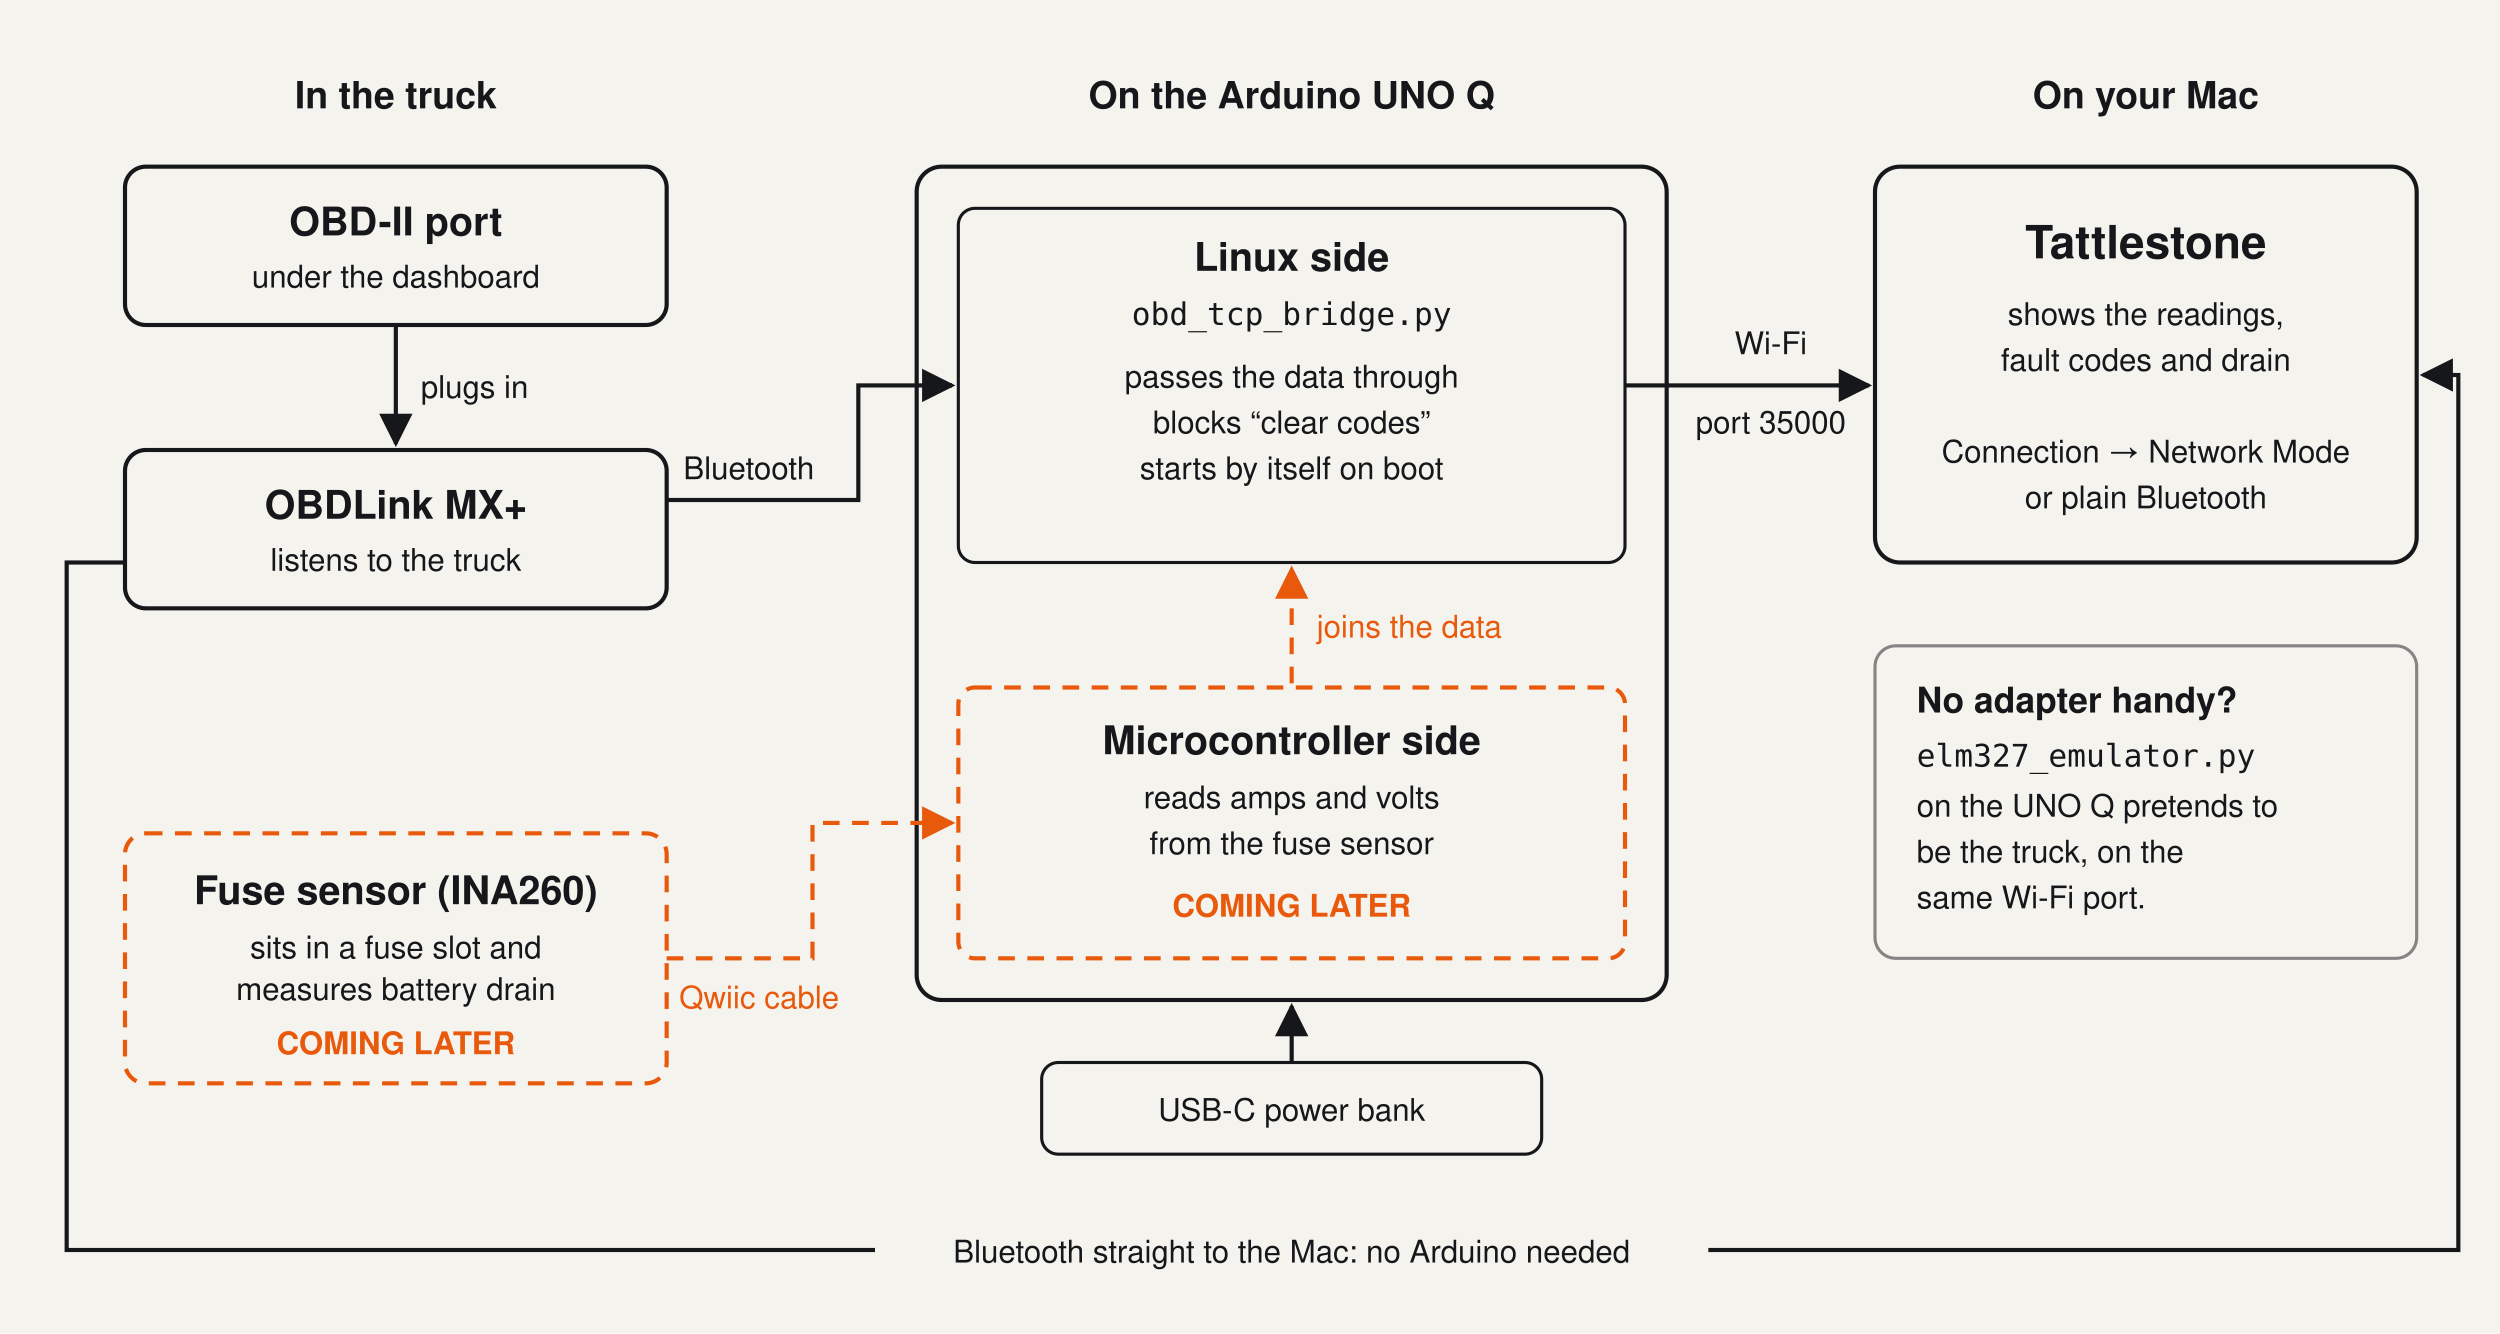
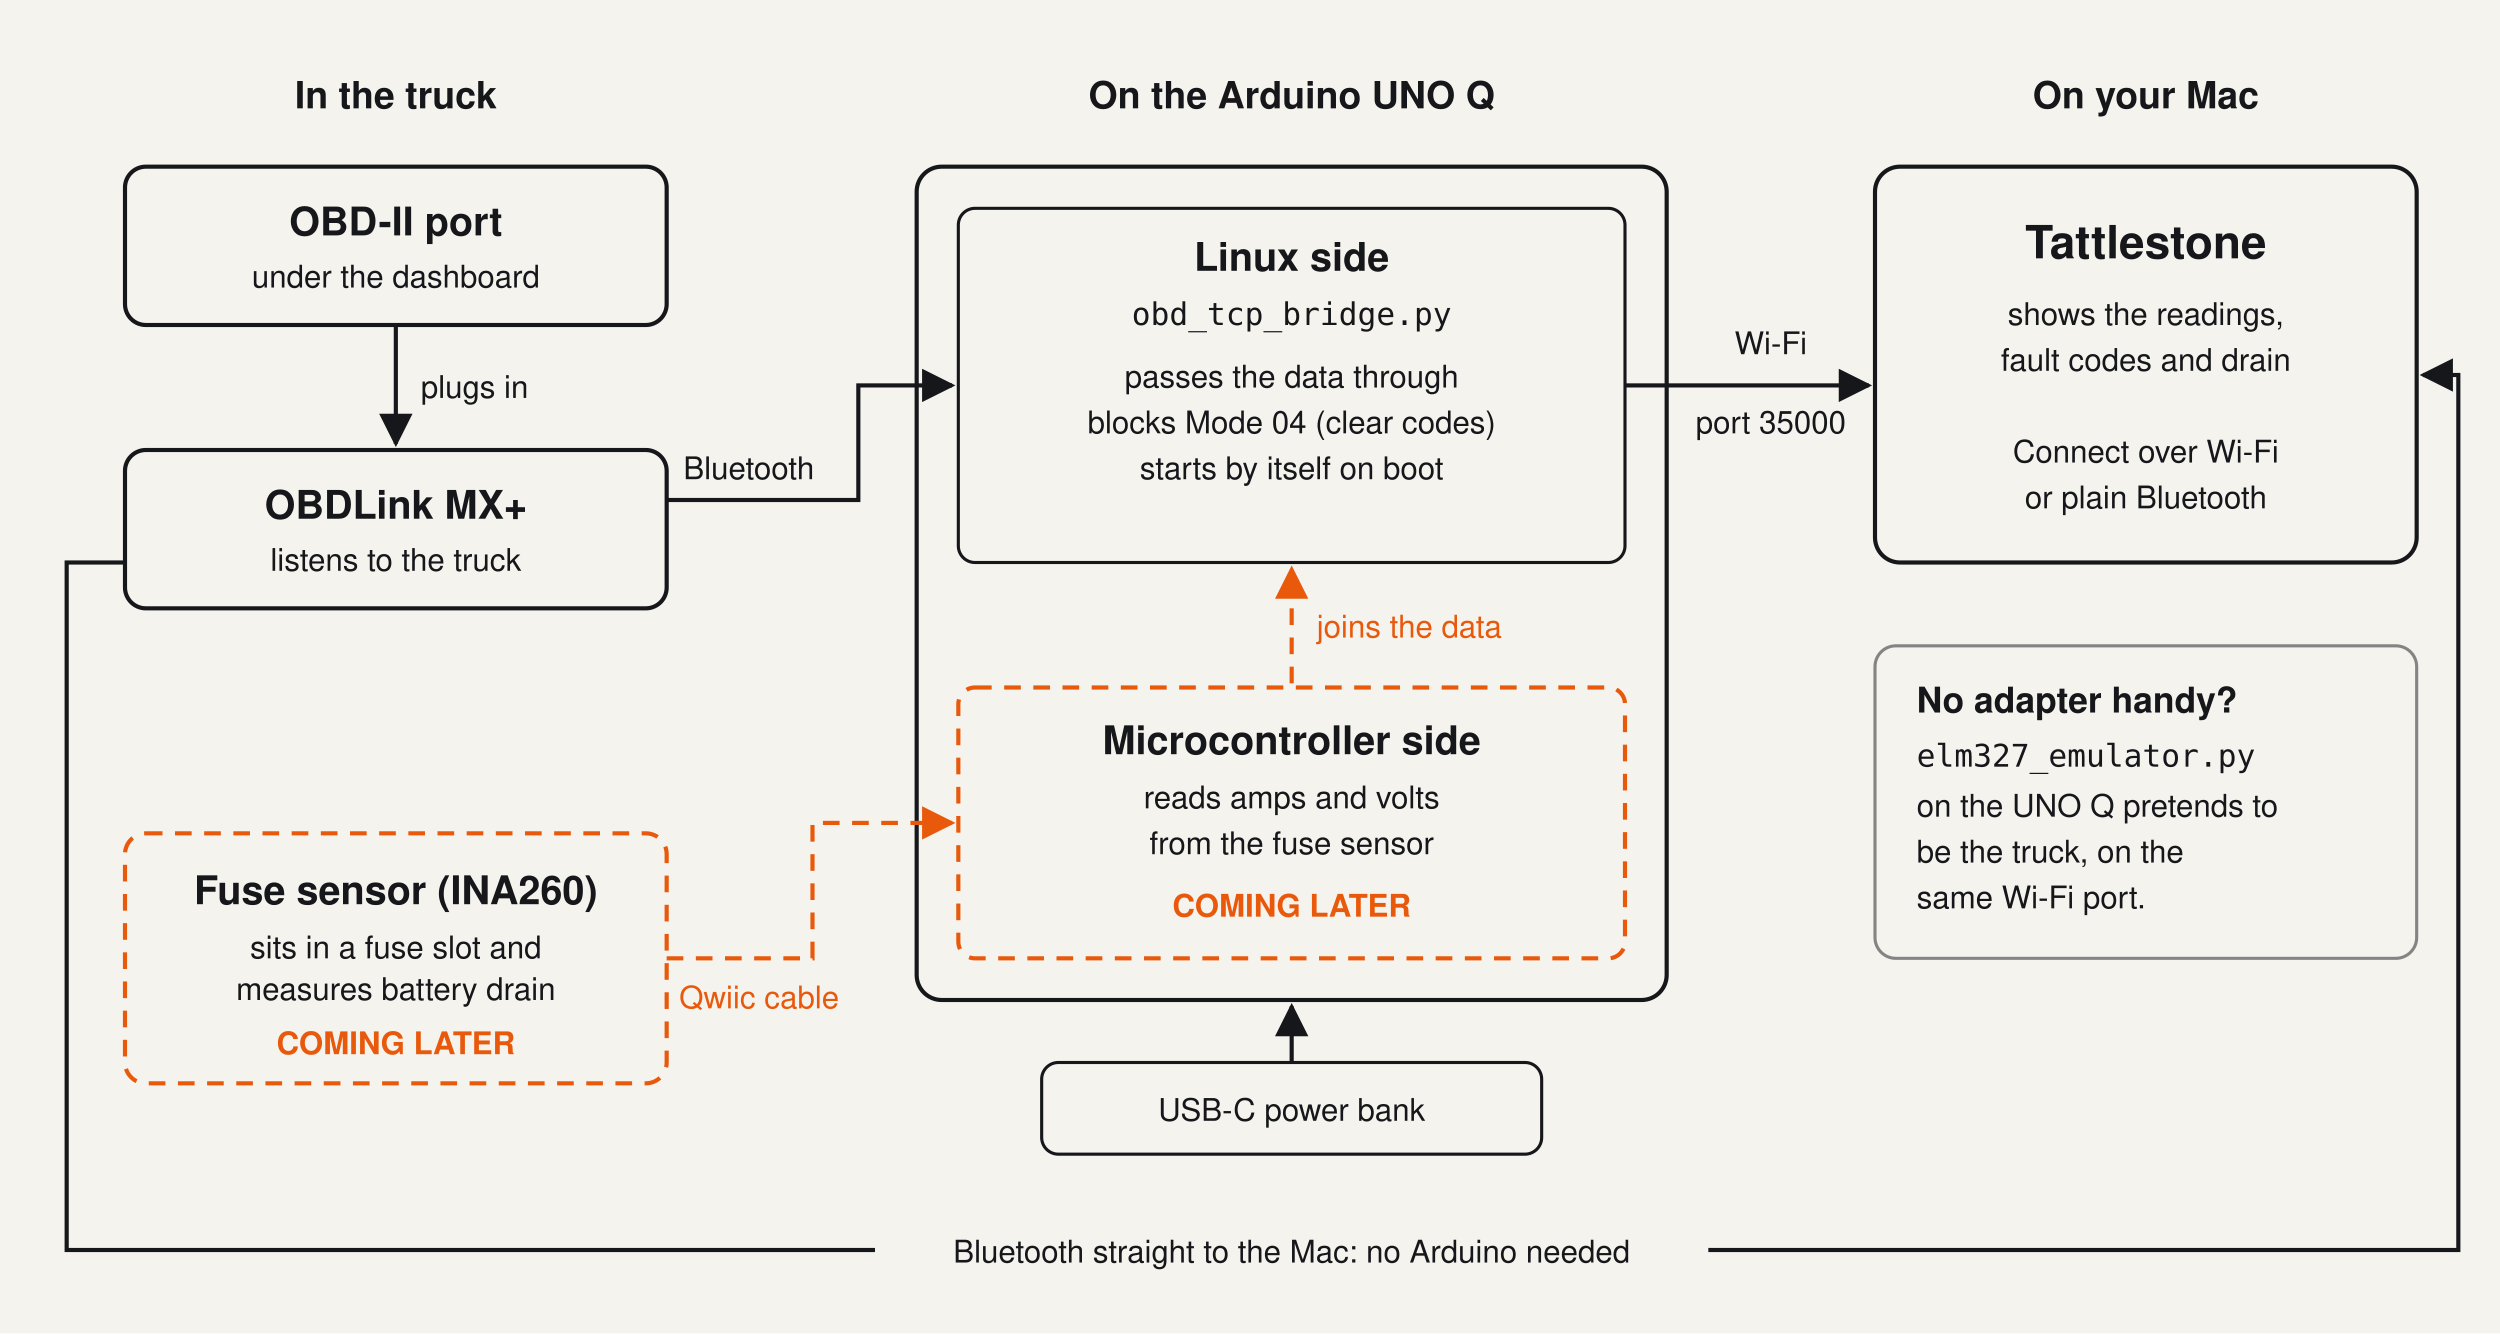
<svg xmlns="http://www.w3.org/2000/svg" viewBox="0 0 1200 640" role="img" aria-label="How Tattlestone connects: the truck's OBD-II port, an OBDLink MX+ adapter, an Arduino UNO Q bridge over Wi-Fi, and the Mac app. A fuse sensor is planned.">
  <defs>
    <marker id="ink" viewBox="0 0 10 10" refX="9" refY="5" markerWidth="8" markerHeight="8" orient="auto-start-reverse">
      <path d="M0 0 L10 5 L0 10 Z" fill="#16171A" />
    </marker>
    <marker id="signal" viewBox="0 0 10 10" refX="9" refY="5" markerWidth="8" markerHeight="8" orient="auto-start-reverse">
      <path d="M0 0 L10 5 L0 10 Z" fill="#E8590C" />
    </marker>
  </defs>
  <rect x="0" y="0" width="1200" height="640" fill="#F5F3EE" />
  <g font-family="-apple-system, 'Helvetica Neue', Helvetica, Arial, sans-serif" fill="#16171A">
    <g font-size="18" font-weight="700">
      <text x="190" y="52" text-anchor="middle">In the truck</text>
      <text x="620" y="52" text-anchor="middle">On the Arduino UNO Q</text>
      <text x="1030" y="52" text-anchor="middle">On your Mac</text>
    </g>
    <rect x="60" y="80" width="260" height="76" rx="10" fill="none" stroke="#16171A" stroke-width="2" />
    <text x="190" y="113" text-anchor="middle" font-size="19" font-weight="700">OBD-II port</text>
    <text x="190" y="138" text-anchor="middle" font-size="15">under the dashboard</text>
    <rect x="60" y="216" width="260" height="76" rx="10" fill="none" stroke="#16171A" stroke-width="2" />
    <text x="190" y="249" text-anchor="middle" font-size="19" font-weight="700">OBDLink MX+</text>
    <text x="190" y="274" text-anchor="middle" font-size="15">listens to the truck</text>
    <line x1="190" y1="156" x2="190" y2="213" stroke="#16171A" stroke-width="2" marker-end="url(#ink)" />
    <text x="202" y="191" font-size="15">plugs in</text>
    <rect x="60" y="400" width="260" height="120" rx="10" fill="none" stroke="#E8590C" stroke-width="2" stroke-dasharray="8 6" />
    <text x="190" y="434" text-anchor="middle" font-size="19" font-weight="700">Fuse sensor (INA260)</text>
    <text x="190" y="460" text-anchor="middle" font-size="15">sits in a fuse slot and</text>
    <text x="190" y="480" text-anchor="middle" font-size="15">measures battery drain</text>
    <text x="190" y="506" text-anchor="middle" font-size="15" font-weight="700" fill="#E8590C">COMING LATER</text>
    <rect x="440" y="80" width="360" height="400" rx="12" fill="none" stroke="#16171A" stroke-width="2" />
    <rect x="460" y="100" width="320" height="170" rx="8" fill="none" stroke="#16171A" stroke-width="1.5" />
    <text x="620" y="130" text-anchor="middle" font-size="19" font-weight="700">Linux side</text>
    <text x="620" y="156" text-anchor="middle" font-size="15" font-family="ui-monospace, Menlo, monospace">obd_tcp_bridge.py</text>
    <text x="620" y="186" text-anchor="middle" font-size="15">passes the data through</text>
-     <text x="620" y="208" text-anchor="middle" font-size="15">blocks “clear codes”</text>
+     <text x="620" y="208" text-anchor="middle" font-size="15">blocks Mode 04 (clear codes)</text>
    <text x="620" y="230" text-anchor="middle" font-size="15">starts by itself on boot</text>
    <rect x="460" y="330" width="320" height="130" rx="8" fill="none" stroke="#E8590C" stroke-width="2" stroke-dasharray="8 6" />
    <text x="620" y="362" text-anchor="middle" font-size="19" font-weight="700">Microcontroller side</text>
    <text x="620" y="388" text-anchor="middle" font-size="15">reads amps and volts</text>
    <text x="620" y="410" text-anchor="middle" font-size="15">from the fuse sensor</text>
    <text x="620" y="440" text-anchor="middle" font-size="15" font-weight="700" fill="#E8590C">COMING LATER</text>
    <line x1="620" y1="328" x2="620" y2="273" stroke="#E8590C" stroke-width="2" stroke-dasharray="8 6" marker-end="url(#signal)" />
    <text x="632" y="306" font-size="15" fill="#E8590C">joins the data</text>
    <rect x="500" y="510" width="240" height="44" rx="8" fill="none" stroke="#16171A" stroke-width="1.5" />
    <text x="620" y="538" text-anchor="middle" font-size="15">USB-C power bank</text>
    <line x1="620" y1="510" x2="620" y2="483" stroke="#16171A" stroke-width="2" marker-end="url(#ink)" />
    <path d="M320 240 L 412 240 L 412 185 L 457 185" fill="none" stroke="#16171A" stroke-width="2" marker-end="url(#ink)" />
    <text x="328" y="230" font-size="15">Bluetooth</text>
    <path d="M320 460 L 390 460 L 390 395 L 457 395" fill="none" stroke="#E8590C" stroke-width="2" stroke-dasharray="8 6" marker-end="url(#signal)" />
    <text x="326" y="484" font-size="15" fill="#E8590C">Qwiic cable</text>
    <rect x="900" y="80" width="260" height="190" rx="12" fill="none" stroke="#16171A" stroke-width="2" />
    <text x="1030" y="124" text-anchor="middle" font-size="22" font-weight="700">Tattlestone</text>
    <text x="1030" y="156" text-anchor="middle" font-size="15">shows the readings,</text>
    <text x="1030" y="178" text-anchor="middle" font-size="15">fault codes and drain</text>
-     <text x="1030" y="222" text-anchor="middle" font-size="15">Connection → Network Mode</text>
+     <text x="1030" y="222" text-anchor="middle" font-size="15">Connect over Wi-Fi</text>
    <text x="1030" y="244" text-anchor="middle" font-size="15">or plain Bluetooth</text>
    <path d="M780 185 L 897 185" fill="none" stroke="#16171A" stroke-width="2" marker-end="url(#ink)" />
    <text x="850" y="170" text-anchor="middle" font-size="15">Wi-Fi</text>
    <text x="850" y="208" text-anchor="middle" font-size="15">port 35000</text>
    <rect x="900" y="310" width="260" height="150" rx="10" fill="none" stroke="#16171A" stroke-width="1.5" stroke-opacity="0.5" />
    <text x="920" y="342" font-size="17" font-weight="700">No adapter handy?</text>
    <text x="920" y="368" font-size="15" font-family="ui-monospace, Menlo, monospace">elm327_emulator.py</text>
    <text x="920" y="392" font-size="15">on the UNO Q pretends to</text>
    <text x="920" y="414" font-size="15">be the truck, on the</text>
    <text x="920" y="436" font-size="15">same Wi-Fi port.</text>
    <path d="M60 270 L 32 270 L 32 600 L 1180 600 L 1180 180 L 1163 180" fill="none" stroke="#16171A" stroke-width="2" marker-end="url(#ink)" />
    <rect x="420" y="588" width="400" height="24" fill="#F5F3EE" />
    <text x="620" y="606" text-anchor="middle" font-size="15">Bluetooth straight to the Mac: no Arduino needed</text>
  </g>
</svg>
